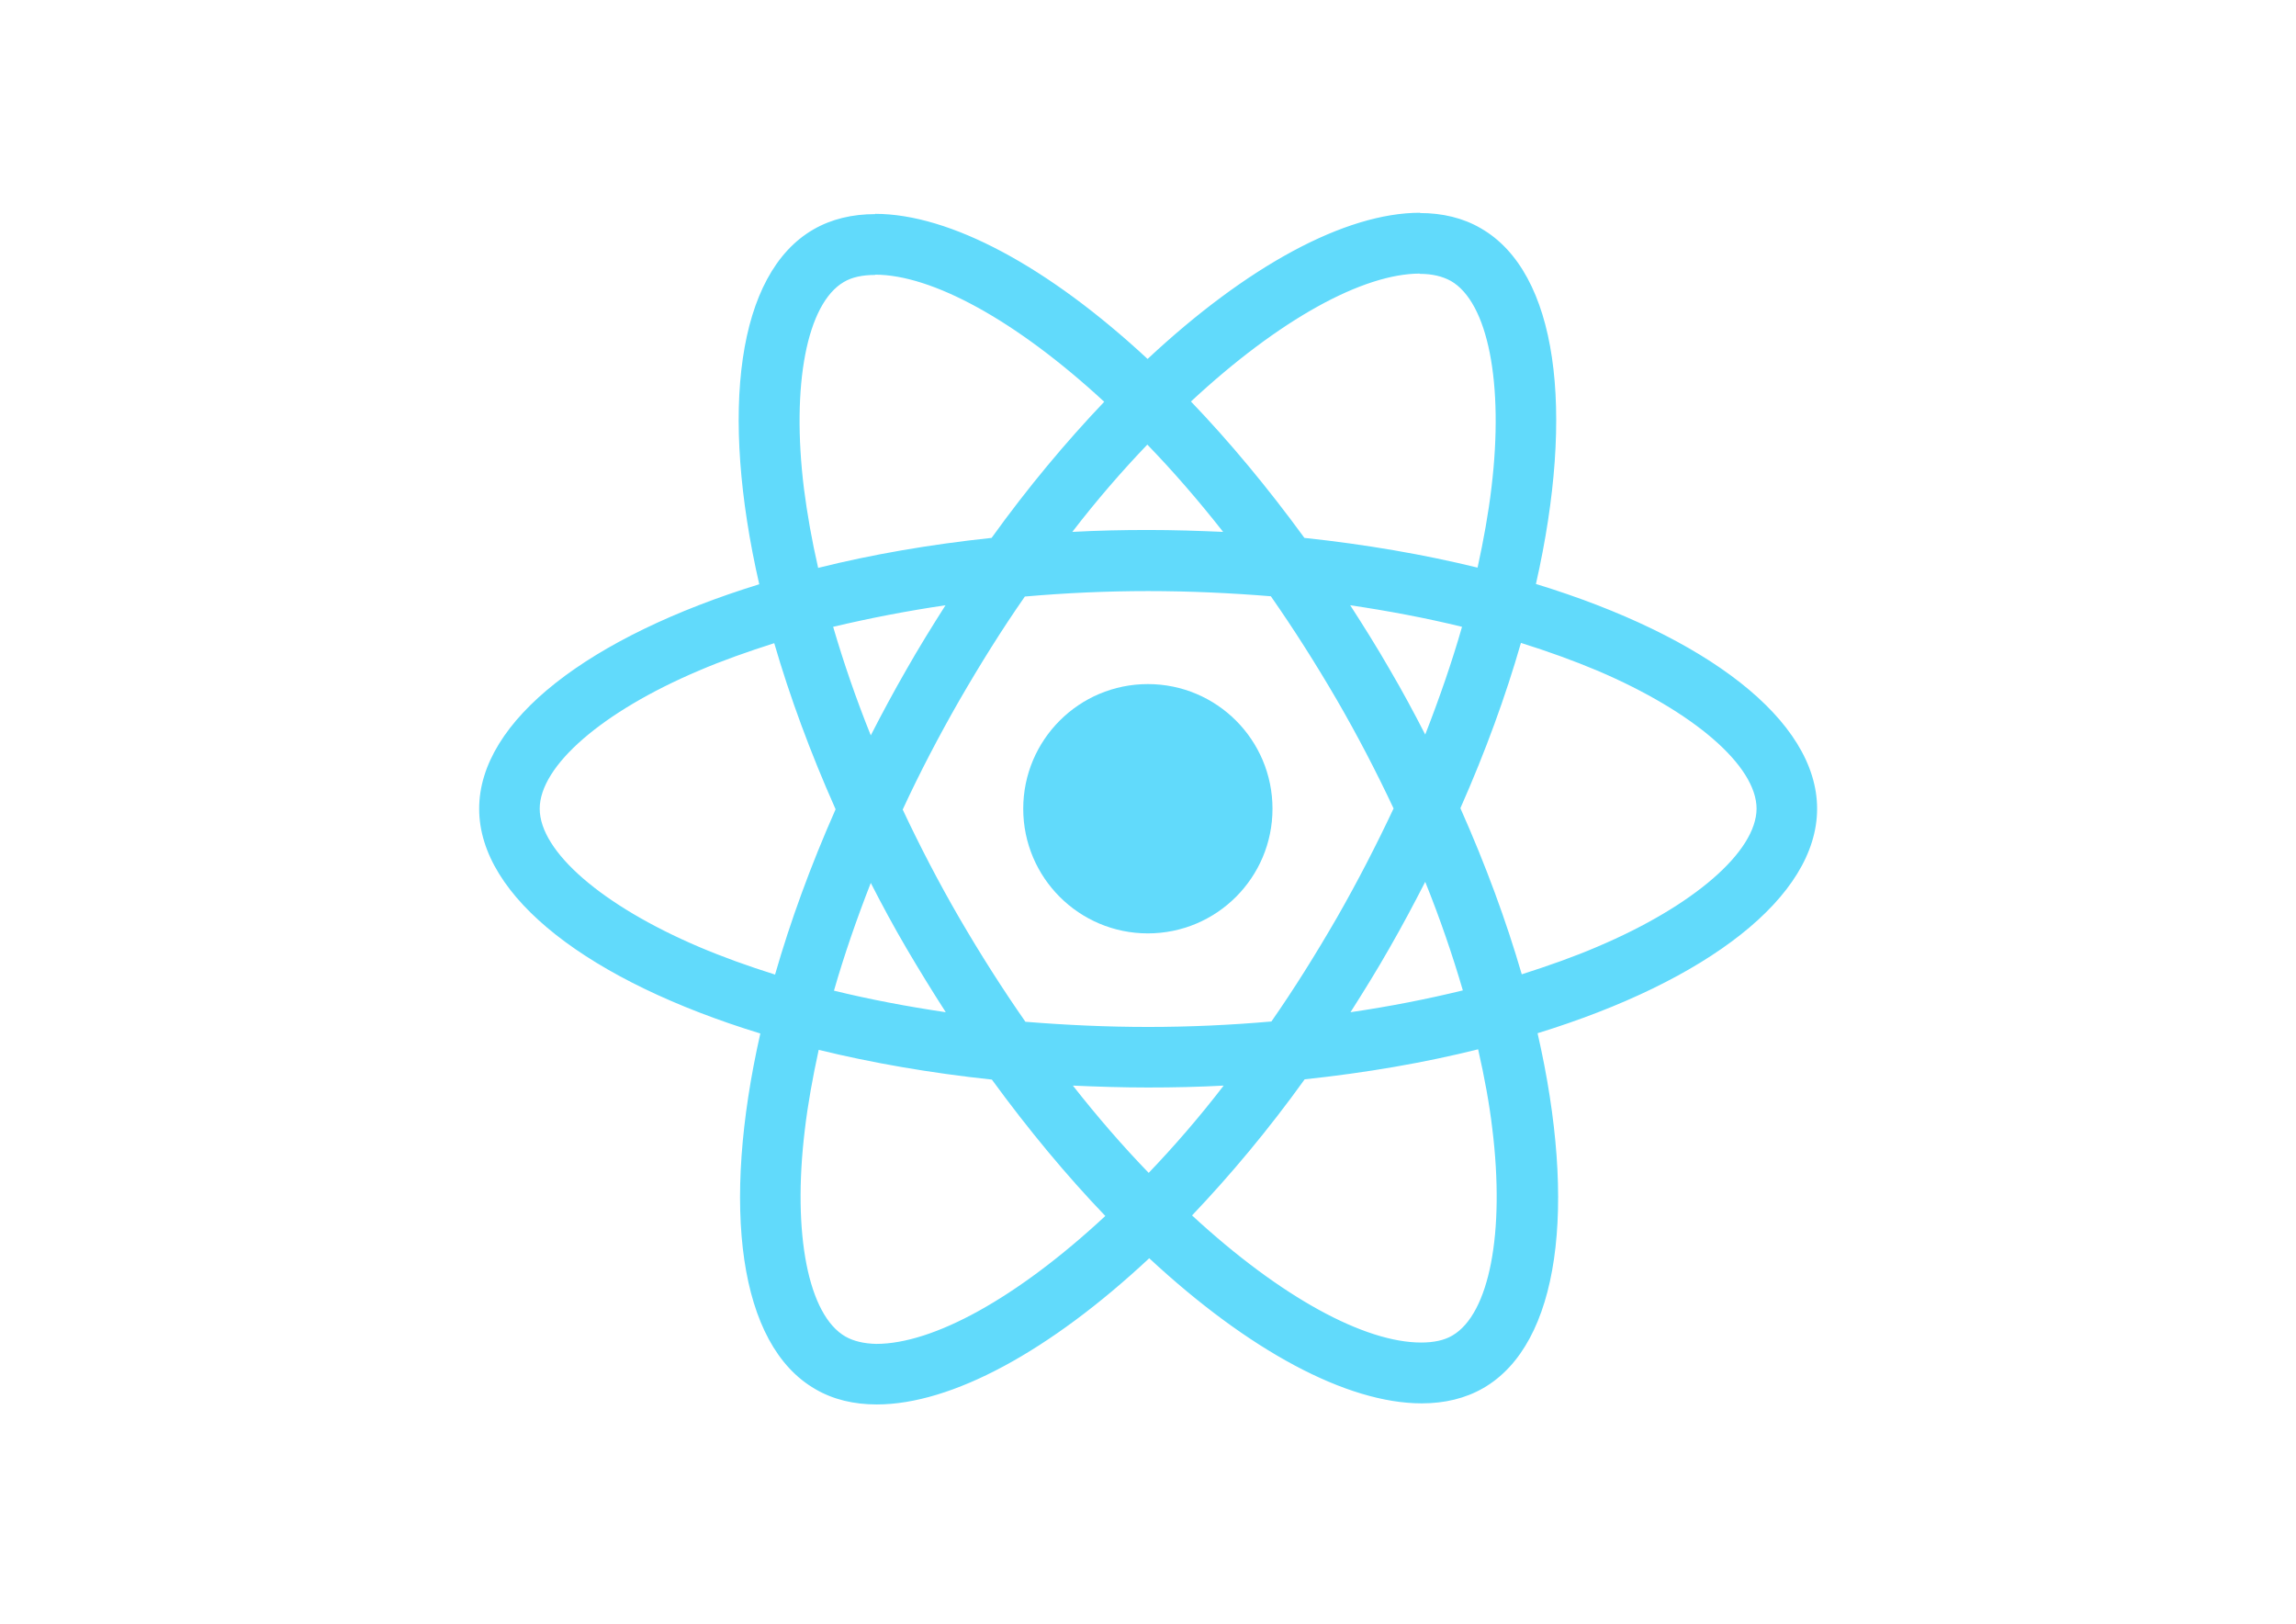
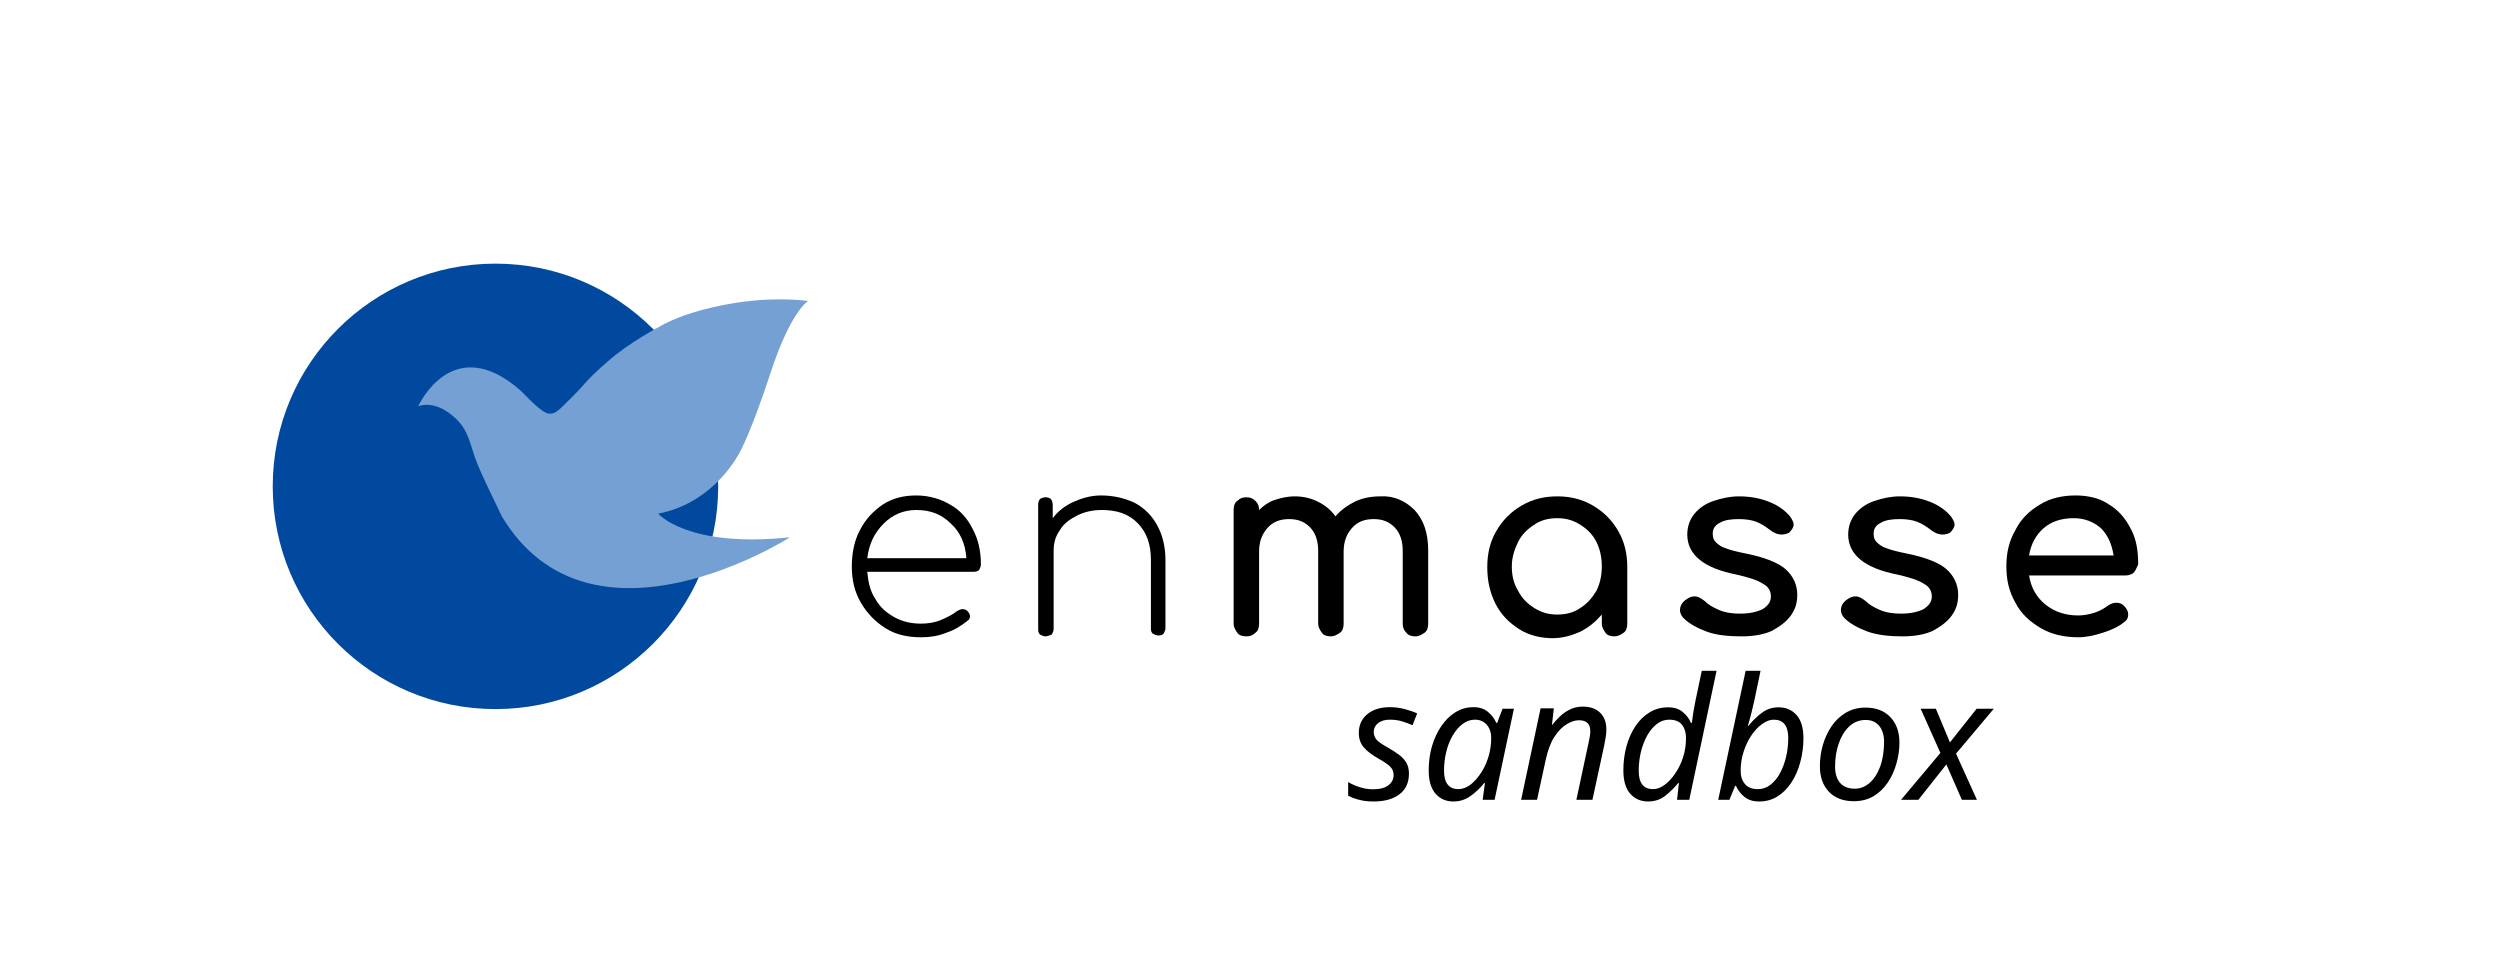
- <svg xmlns="http://www.w3.org/2000/svg" viewBox="0 0 841.9 595.3">
-   <g fill="#61DAFB">
-     <path d="M666.3 296.5c0-32.5-40.7-63.3-103.1-82.4 14.4-63.6 8-114.2-20.2-130.4-6.5-3.8-14.1-5.6-22.4-5.6v22.3c4.6 0 8.3.9 11.4 2.6 13.6 7.8 19.5 37.5 14.9 75.7-1.1 9.4-2.9 19.3-5.1 29.4-19.6-4.8-41-8.5-63.5-10.9-13.5-18.5-27.5-35.3-41.6-50 32.6-30.3 63.2-46.9 84-46.9V78c-27.5 0-63.5 19.6-99.9 53.6-36.4-33.8-72.4-53.2-99.9-53.2v22.3c20.7 0 51.4 16.5 84 46.6-14 14.7-28 31.4-41.3 49.9-22.6 2.4-44 6.1-63.6 11-2.3-10-4-19.7-5.2-29-4.7-38.2 1.1-67.9 14.6-75.8 3-1.8 6.9-2.6 11.5-2.6V78.5c-8.4 0-16 1.8-22.6 5.6-28.1 16.2-34.4 66.7-19.9 130.1-62.2 19.2-102.7 49.9-102.7 82.3 0 32.5 40.7 63.3 103.1 82.4-14.4 63.6-8 114.2 20.2 130.4 6.5 3.8 14.1 5.6 22.5 5.6 27.5 0 63.5-19.6 99.9-53.6 36.4 33.8 72.4 53.2 99.9 53.2 8.4 0 16-1.8 22.6-5.6 28.1-16.2 34.4-66.7 19.9-130.1 62-19.1 102.5-49.9 102.5-82.3zm-130.2-66.7c-3.7 12.9-8.3 26.2-13.5 39.5-4.1-8-8.4-16-13.1-24-4.6-8-9.5-15.8-14.4-23.4 14.2 2.1 27.9 4.7 41 7.9zm-45.8 106.5c-7.8 13.5-15.8 26.3-24.1 38.2-14.9 1.3-30 2-45.2 2-15.1 0-30.2-.7-45-1.9-8.3-11.9-16.4-24.6-24.2-38-7.6-13.1-14.5-26.4-20.8-39.8 6.2-13.4 13.2-26.8 20.7-39.9 7.8-13.5 15.8-26.3 24.1-38.2 14.9-1.3 30-2 45.2-2 15.1 0 30.2.7 45 1.9 8.3 11.9 16.4 24.6 24.2 38 7.6 13.1 14.5 26.4 20.8 39.8-6.3 13.4-13.2 26.8-20.7 39.9zm32.3-13c5.4 13.4 10 26.8 13.8 39.8-13.1 3.2-26.9 5.9-41.2 8 4.9-7.7 9.8-15.6 14.4-23.7 4.6-8 8.9-16.1 13-24.1zM421.2 430c-9.3-9.6-18.6-20.3-27.8-32 9 .4 18.2.7 27.5.7 9.4 0 18.7-.2 27.8-.7-9 11.7-18.3 22.4-27.5 32zm-74.4-58.9c-14.2-2.1-27.9-4.7-41-7.9 3.7-12.9 8.3-26.2 13.5-39.5 4.1 8 8.4 16 13.1 24 4.7 8 9.5 15.8 14.4 23.4zM420.7 163c9.3 9.6 18.6 20.3 27.8 32-9-.4-18.2-.7-27.5-.7-9.4 0-18.7.2-27.8.7 9-11.7 18.3-22.4 27.5-32zm-74 58.9c-4.9 7.7-9.8 15.6-14.4 23.7-4.6 8-8.9 16-13 24-5.4-13.4-10-26.8-13.8-39.8 13.1-3.1 26.9-5.8 41.2-7.9zm-90.5 125.2c-35.4-15.1-58.3-34.9-58.3-50.6 0-15.7 22.9-35.6 58.3-50.6 8.6-3.7 18-7 27.7-10.1 5.7 19.6 13.2 40 22.5 60.9-9.2 20.8-16.6 41.1-22.2 60.6-9.9-3.1-19.3-6.5-28-10.2zM310 490c-13.6-7.8-19.5-37.5-14.9-75.7 1.1-9.4 2.9-19.3 5.1-29.4 19.6 4.8 41 8.5 63.5 10.9 13.5 18.5 27.5 35.3 41.6 50-32.6 30.3-63.2 46.9-84 46.9-4.5-.1-8.3-1-11.3-2.7zm237.2-76.2c4.7 38.2-1.1 67.9-14.6 75.8-3 1.8-6.9 2.6-11.5 2.6-20.7 0-51.4-16.5-84-46.6 14-14.7 28-31.4 41.3-49.9 22.6-2.4 44-6.1 63.6-11 2.3 10.1 4.1 19.8 5.2 29.1zm38.5-66.7c-8.6 3.7-18 7-27.7 10.1-5.7-19.6-13.2-40-22.5-60.9 9.2-20.8 16.6-41.1 22.2-60.6 9.9 3.1 19.3 6.5 28.1 10.2 35.4 15.1 58.3 34.9 58.3 50.6-.1 15.7-23 35.6-58.4 50.6zM320.8 78.4z" />
-     <circle cx="420.9" cy="296.5" r="45.7" />
-     <path d="M520.5 78.1z" />
+ <svg xmlns="http://www.w3.org/2000/svg" xml:space="preserve" style="enable-background:new 0 0 275 105;" viewBox="0 0 275 105" y="0px" x="0px" id="Layer_1" version="1.1">
+   <defs id="defs36" />
+   <style id="style2" type="text/css">
+ 	.st0{enable-background:new    ;}
+ 	.st1{font-family:'Comfortaa-Light';}
+ 	.st2{font-size:28px;}
+ 	.st3{letter-spacing:2;}
+ 	.st4{fill:#00499E;}
+ 	.st5{fill:#75A0D3;}
+ </style>
+   <g id="Page-1">
+     <g transform="translate(-123, -65)" id="A4-Copy-2">
+       <g transform="translate(153, 94)" id="Group-2">
+         <g id="g12" class="st0">
+           <path id="path8" d="M74.5,26.5c1.1,0.6,1.9,1.5,2.5,2.7c0.6,1.1,0.9,2.4,0.9,3.9c0,0.2-0.1,0.4-0.2,0.6c-0.1,0.1-0.3,0.2-0.6,0.2H65.4      c0.1,1.1,0.3,2.1,0.9,3c0.5,0.9,1.2,1.5,2.1,2c0.9,0.5,1.9,0.7,2.9,0.7c0.7,0,1.5-0.1,2.2-0.4c0.7-0.3,1.3-0.6,1.8-1      c0.2-0.1,0.4-0.2,0.6-0.2c0.2,0,0.4,0.1,0.5,0.2c0.2,0.2,0.3,0.4,0.3,0.6c0,0.2-0.1,0.4-0.3,0.5c-0.6,0.5-1.4,1-2.3,1.3      c-1,0.4-1.9,0.5-2.8,0.5c-1.5,0-2.8-0.3-3.9-1c-1.1-0.7-2-1.6-2.7-2.8c-0.7-1.2-1-2.5-1-4c0-1.5,0.3-2.9,0.9-4      c0.6-1.2,1.5-2.1,2.5-2.8c1.1-0.7,2.3-1,3.7-1C72.2,25.5,73.5,25.9,74.5,26.5z M67.2,28.6c-1,1-1.6,2.2-1.8,3.8h10.9      c-0.1-1.6-0.7-2.9-1.7-3.8c-1-1-2.2-1.5-3.8-1.5C69.4,27.1,68.2,27.6,67.2,28.6z" />
+           <path id="path10" d="M94.8,26.3c1.1,0.6,1.9,1.4,2.5,2.5s0.9,2.4,0.9,3.8v7.5c0,0.2-0.1,0.4-0.2,0.6c-0.2,0.2-0.4,0.2-0.6,0.2      c-0.2,0-0.4-0.1-0.6-0.2c-0.2-0.2-0.2-0.4-0.2-0.6v-7.5c0-1.8-0.5-3.1-1.5-4.1s-2.3-1.4-3.9-1.4c-1,0-1.9,0.2-2.7,0.6      s-1.5,0.9-1.9,1.6c-0.5,0.7-0.7,1.4-0.7,2.3v8.6c0,0.2-0.1,0.4-0.2,0.6C85.4,40.9,85.2,41,85,41c-0.2,0-0.4-0.1-0.6-0.2      c-0.2-0.2-0.2-0.4-0.2-0.6V26.5c0-0.3,0.1-0.5,0.2-0.6s0.4-0.2,0.6-0.2c0.3,0,0.5,0.1,0.6,0.2c0.1,0.1,0.2,0.4,0.2,0.6V28      c0.6-0.8,1.4-1.4,2.3-1.8s1.9-0.7,3-0.7C92.5,25.5,93.7,25.8,94.8,26.3z" />
+         </g>
+         <text id="text14" class="st1 st2 st3" transform="matrix(1 0 0 1 103.0155 41)"> </text>
+         <g id="g26" class="st0">
+           <path id="path16" d="M125.6,27.1c1,1.1,1.5,2.5,1.5,4.5v8c0,0.4-0.1,0.8-0.4,1s-0.6,0.4-1,0.4c-0.4,0-0.8-0.1-1-0.4c-0.3-0.3-0.4-0.6-0.4-1      v-8c0-1.1-0.3-2-0.9-2.6s-1.3-0.9-2.3-0.9c-1,0-1.8,0.3-2.4,1s-0.9,1.5-0.9,2.6v7.9c0,0.4-0.1,0.8-0.4,1s-0.6,0.4-1,0.4      c-0.4,0-0.8-0.1-1-0.4s-0.4-0.6-0.4-1v-8c0-1.1-0.3-2-0.9-2.6c-0.6-0.6-1.3-0.9-2.3-0.9c-1,0-1.8,0.3-2.4,1      c-0.6,0.7-0.9,1.5-0.9,2.6v7.9c0,0.4-0.1,0.8-0.4,1c-0.3,0.3-0.6,0.4-1,0.4c-0.4,0-0.8-0.1-1-0.4s-0.4-0.6-0.4-1V27.1      c0-0.4,0.1-0.8,0.4-1c0.3-0.3,0.6-0.4,1-0.4c0.4,0,0.7,0.1,1,0.4c0.3,0.3,0.4,0.6,0.4,1c0.5-0.5,1.1-0.9,1.7-1.1      s1.4-0.4,2.2-0.4c1,0,1.8,0.2,2.6,0.6s1.4,0.9,1.9,1.6c0.6-0.7,1.3-1.2,2.1-1.6c0.8-0.4,1.8-0.6,2.8-0.6      C123.3,25.5,124.6,26.1,125.6,27.1z" />
+           <path id="path18" d="M145.2,26.6c1.2,0.7,2.1,1.6,2.8,2.8c0.7,1.2,1,2.5,1,4v6.2c0,0.4-0.1,0.8-0.4,1s-0.6,0.4-1,0.4c-0.4,0-0.8-0.1-1-0.4      s-0.4-0.6-0.4-1v-1c-0.7,0.8-1.4,1.4-2.4,1.9c-0.9,0.4-1.9,0.7-3,0.7c-1.3,0-2.6-0.3-3.7-1c-1.1-0.7-2-1.6-2.6-2.8      c-0.6-1.2-0.9-2.5-0.9-4c0-1.5,0.3-2.8,1-4c0.7-1.2,1.6-2.1,2.8-2.8c1.2-0.7,2.5-1,3.9-1S144,25.9,145.2,26.6z M143.8,37.9      c0.8-0.5,1.3-1.1,1.8-1.9c0.4-0.8,0.6-1.7,0.6-2.7s-0.2-1.9-0.6-2.7c-0.4-0.8-1-1.4-1.8-1.9s-1.6-0.7-2.5-0.7s-1.8,0.2-2.5,0.7      c-0.8,0.5-1.4,1.1-1.8,1.9c-0.4,0.8-0.7,1.7-0.7,2.7s0.2,1.9,0.7,2.7c0.4,0.8,1,1.4,1.8,1.9c0.8,0.5,1.6,0.7,2.5,0.7      S143.1,38.4,143.8,37.9z" />
+           <path id="path20" d="M157.8,40.5c-1.1-0.4-2-0.9-2.6-1.5c-0.2-0.2-0.4-0.5-0.4-0.9c0-0.4,0.2-0.8,0.6-1.1c0.4-0.3,0.7-0.4,1-0.4      c0.4,0,0.7,0.2,1.1,0.5c0.4,0.4,0.9,0.7,1.6,1c0.7,0.3,1.5,0.4,2.3,0.4c1.1,0,1.9-0.2,2.5-0.5c0.6-0.4,0.9-0.8,0.9-1.4      c0-0.6-0.3-1.1-0.9-1.4c-0.6-0.4-1.6-0.7-2.9-1c-3.6-0.7-5.4-2.2-5.4-4.4c0-0.9,0.3-1.7,0.8-2.3c0.5-0.6,1.2-1.1,2.1-1.4      c0.9-0.3,1.8-0.5,2.8-0.5c1.2,0,2.3,0.2,3.3,0.6c1,0.4,1.7,0.9,2.3,1.6c0.2,0.3,0.4,0.6,0.4,0.9c0,0.3-0.2,0.6-0.5,0.9      c-0.2,0.1-0.5,0.2-0.8,0.2c-0.5,0-0.9-0.2-1.3-0.5c-0.5-0.4-1-0.7-1.5-0.9c-0.5-0.2-1.2-0.3-1.9-0.3c-0.9,0-1.6,0.1-2.1,0.4      c-0.6,0.3-0.8,0.7-0.8,1.2c0,0.4,0.1,0.7,0.3,0.9s0.5,0.5,1.1,0.7c0.5,0.2,1.3,0.4,2.3,0.6c2,0.4,3.5,1,4.3,1.7      c0.8,0.7,1.3,1.7,1.3,2.8c0,0.9-0.2,1.6-0.7,2.3c-0.5,0.7-1.2,1.2-2.1,1.7c-0.9,0.4-2,0.6-3.3,0.6S158.9,40.9,157.8,40.5z" />
+           <path id="path22" d="M175.5,40.5c-1.1-0.4-2-0.9-2.6-1.5c-0.2-0.2-0.4-0.5-0.4-0.9c0-0.4,0.2-0.8,0.6-1.1c0.4-0.3,0.7-0.4,1-0.4      c0.4,0,0.7,0.2,1.1,0.5c0.4,0.4,0.9,0.7,1.6,1c0.7,0.3,1.5,0.4,2.3,0.4c1.1,0,1.9-0.2,2.5-0.5c0.6-0.4,0.9-0.8,0.9-1.4      c0-0.6-0.3-1.1-0.9-1.4c-0.6-0.4-1.6-0.7-2.9-1c-3.6-0.7-5.4-2.2-5.4-4.4c0-0.9,0.3-1.7,0.8-2.3c0.5-0.6,1.2-1.1,2.1-1.4      c0.9-0.3,1.8-0.5,2.8-0.5c1.2,0,2.3,0.2,3.3,0.6c1,0.4,1.7,0.9,2.3,1.6c0.2,0.3,0.4,0.6,0.4,0.9c0,0.3-0.2,0.6-0.5,0.9      c-0.2,0.1-0.5,0.2-0.8,0.2c-0.5,0-0.9-0.2-1.3-0.5c-0.5-0.4-1-0.7-1.5-0.9c-0.5-0.2-1.2-0.3-1.9-0.3c-0.9,0-1.6,0.1-2.1,0.4      c-0.6,0.3-0.8,0.7-0.8,1.2c0,0.4,0.1,0.7,0.3,0.9s0.5,0.5,1.1,0.7c0.5,0.2,1.3,0.4,2.3,0.6c2,0.4,3.5,1,4.3,1.7      c0.8,0.7,1.3,1.7,1.3,2.8c0,0.9-0.2,1.6-0.7,2.3c-0.5,0.7-1.2,1.2-2.1,1.7c-0.9,0.4-2,0.6-3.3,0.6S176.7,40.9,175.5,40.5z" />
+           <path id="path24" d="M204.7,34c-0.2,0.2-0.6,0.3-0.9,0.3h-10.6c0.2,1.3,0.8,2.4,1.8,3.2c1,0.8,2.2,1.2,3.6,1.2c0.6,0,1.1-0.1,1.8-0.3      c0.6-0.2,1.1-0.5,1.5-0.8c0.3-0.2,0.6-0.3,0.9-0.3s0.6,0.1,0.8,0.3c0.3,0.3,0.5,0.6,0.5,1c0,0.3-0.1,0.6-0.4,0.8      c-0.6,0.5-1.4,0.9-2.4,1.2c-0.9,0.3-1.8,0.5-2.7,0.5c-1.5,0-2.9-0.3-4.1-1c-1.2-0.7-2.2-1.6-2.8-2.8c-0.7-1.2-1-2.5-1-4      s0.3-2.8,1-4c0.6-1.2,1.5-2.1,2.7-2.8c1.1-0.7,2.5-1,3.9-1c1.4,0,2.7,0.3,3.7,1c1,0.6,1.8,1.5,2.4,2.7c0.6,1.1,0.8,2.4,0.8,3.9      C205,33.5,204.9,33.8,204.7,34z M194.8,29.1c-0.8,0.7-1.4,1.7-1.6,3h9.3c-0.2-1.2-0.6-2.2-1.4-3c-0.8-0.7-1.8-1.1-3-1.1      C196.7,28,195.6,28.4,194.8,29.1z" />
+         </g>
+         <ellipse ry="24.5" rx="24.5" cy="24.5" cx="24.5" class="st4" id="Combined-Shape-Copy-2" />
+         <path d="M16,15.7c0,0,3.7-8.3,11.2-1.8l0.8,0.8c0,0,1.7,1.8,2.4,1.8c0.7,0,0.8-0.1,2.5-1.8     c1.7-1.7,1.4-1.7,3.9-3.9s5.8-3.9,5.8-3.9s1.6-1,4.6-1.8s7.1-1.5,11.7-1c0,0-1.9,1.1-4.1,7.8c-2.2,6.7-3.4,8.8-3.4,8.8     s-2.7,5.6-9,6.8c0,0,3.2,3.8,14.5,2.6c0,0-21.9,14-31.7-2.3c-0.2-0.5-2.4-4.8-3-6.6c-0.7-2.3-1-3.1-2-4.1     C17.8,14.8,16,15.7,16,15.7" class="st5" id="Fill-1-Copy-7" />
+       </g>
+     </g>
  </g>
+   <text id="text42" y="87.979" x="148.202" style="font-style:normal;font-variant:normal;font-weight:normal;font-stretch:normal;font-size:18.667px;line-height:1.25;font-family:'Source Code Pro';-inkscape-font-specification:'Source Code Pro';fill:#000000;fill-opacity:1;stroke:none" xml:space="preserve">
+     <tspan style="font-style:italic;font-variant:normal;font-weight:500;font-stretch:normal;font-family:'Source Code Pro';-inkscape-font-specification:'Source Code Pro Medium Italic';fill:#000000" y="87.979" x="148.202" id="tspan40">sandbox</tspan>
+   </text>
</svg>
